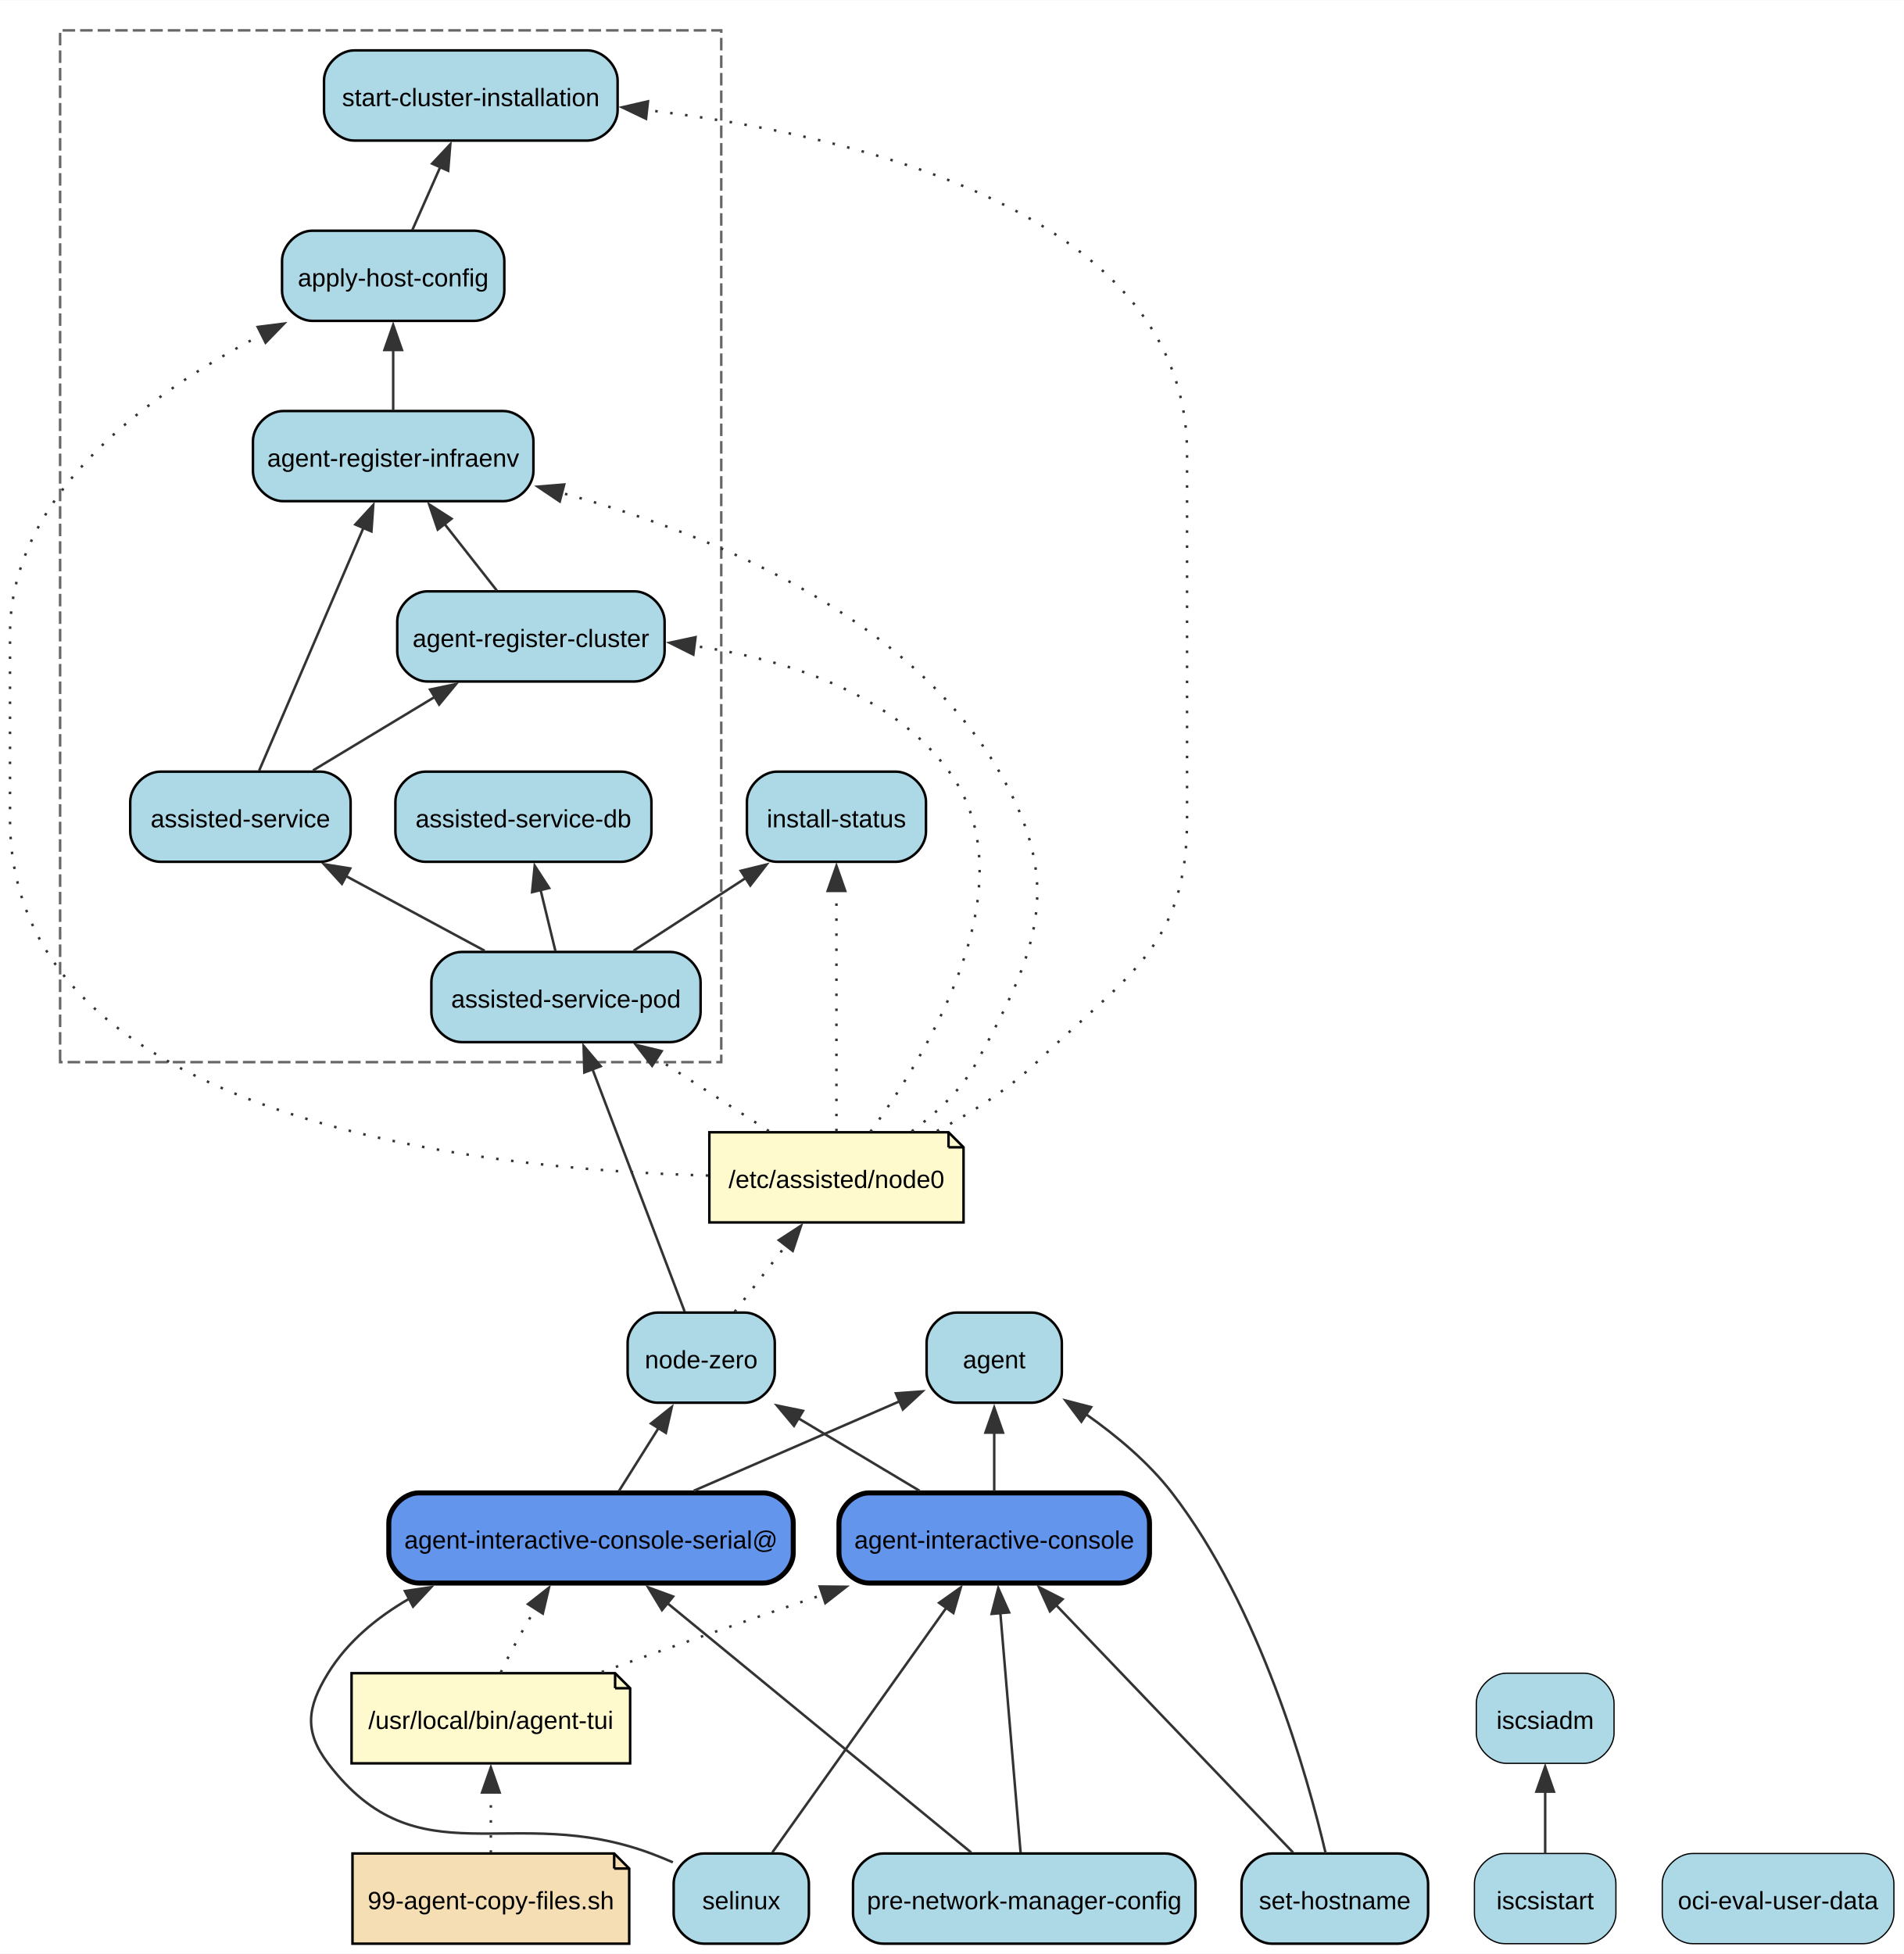
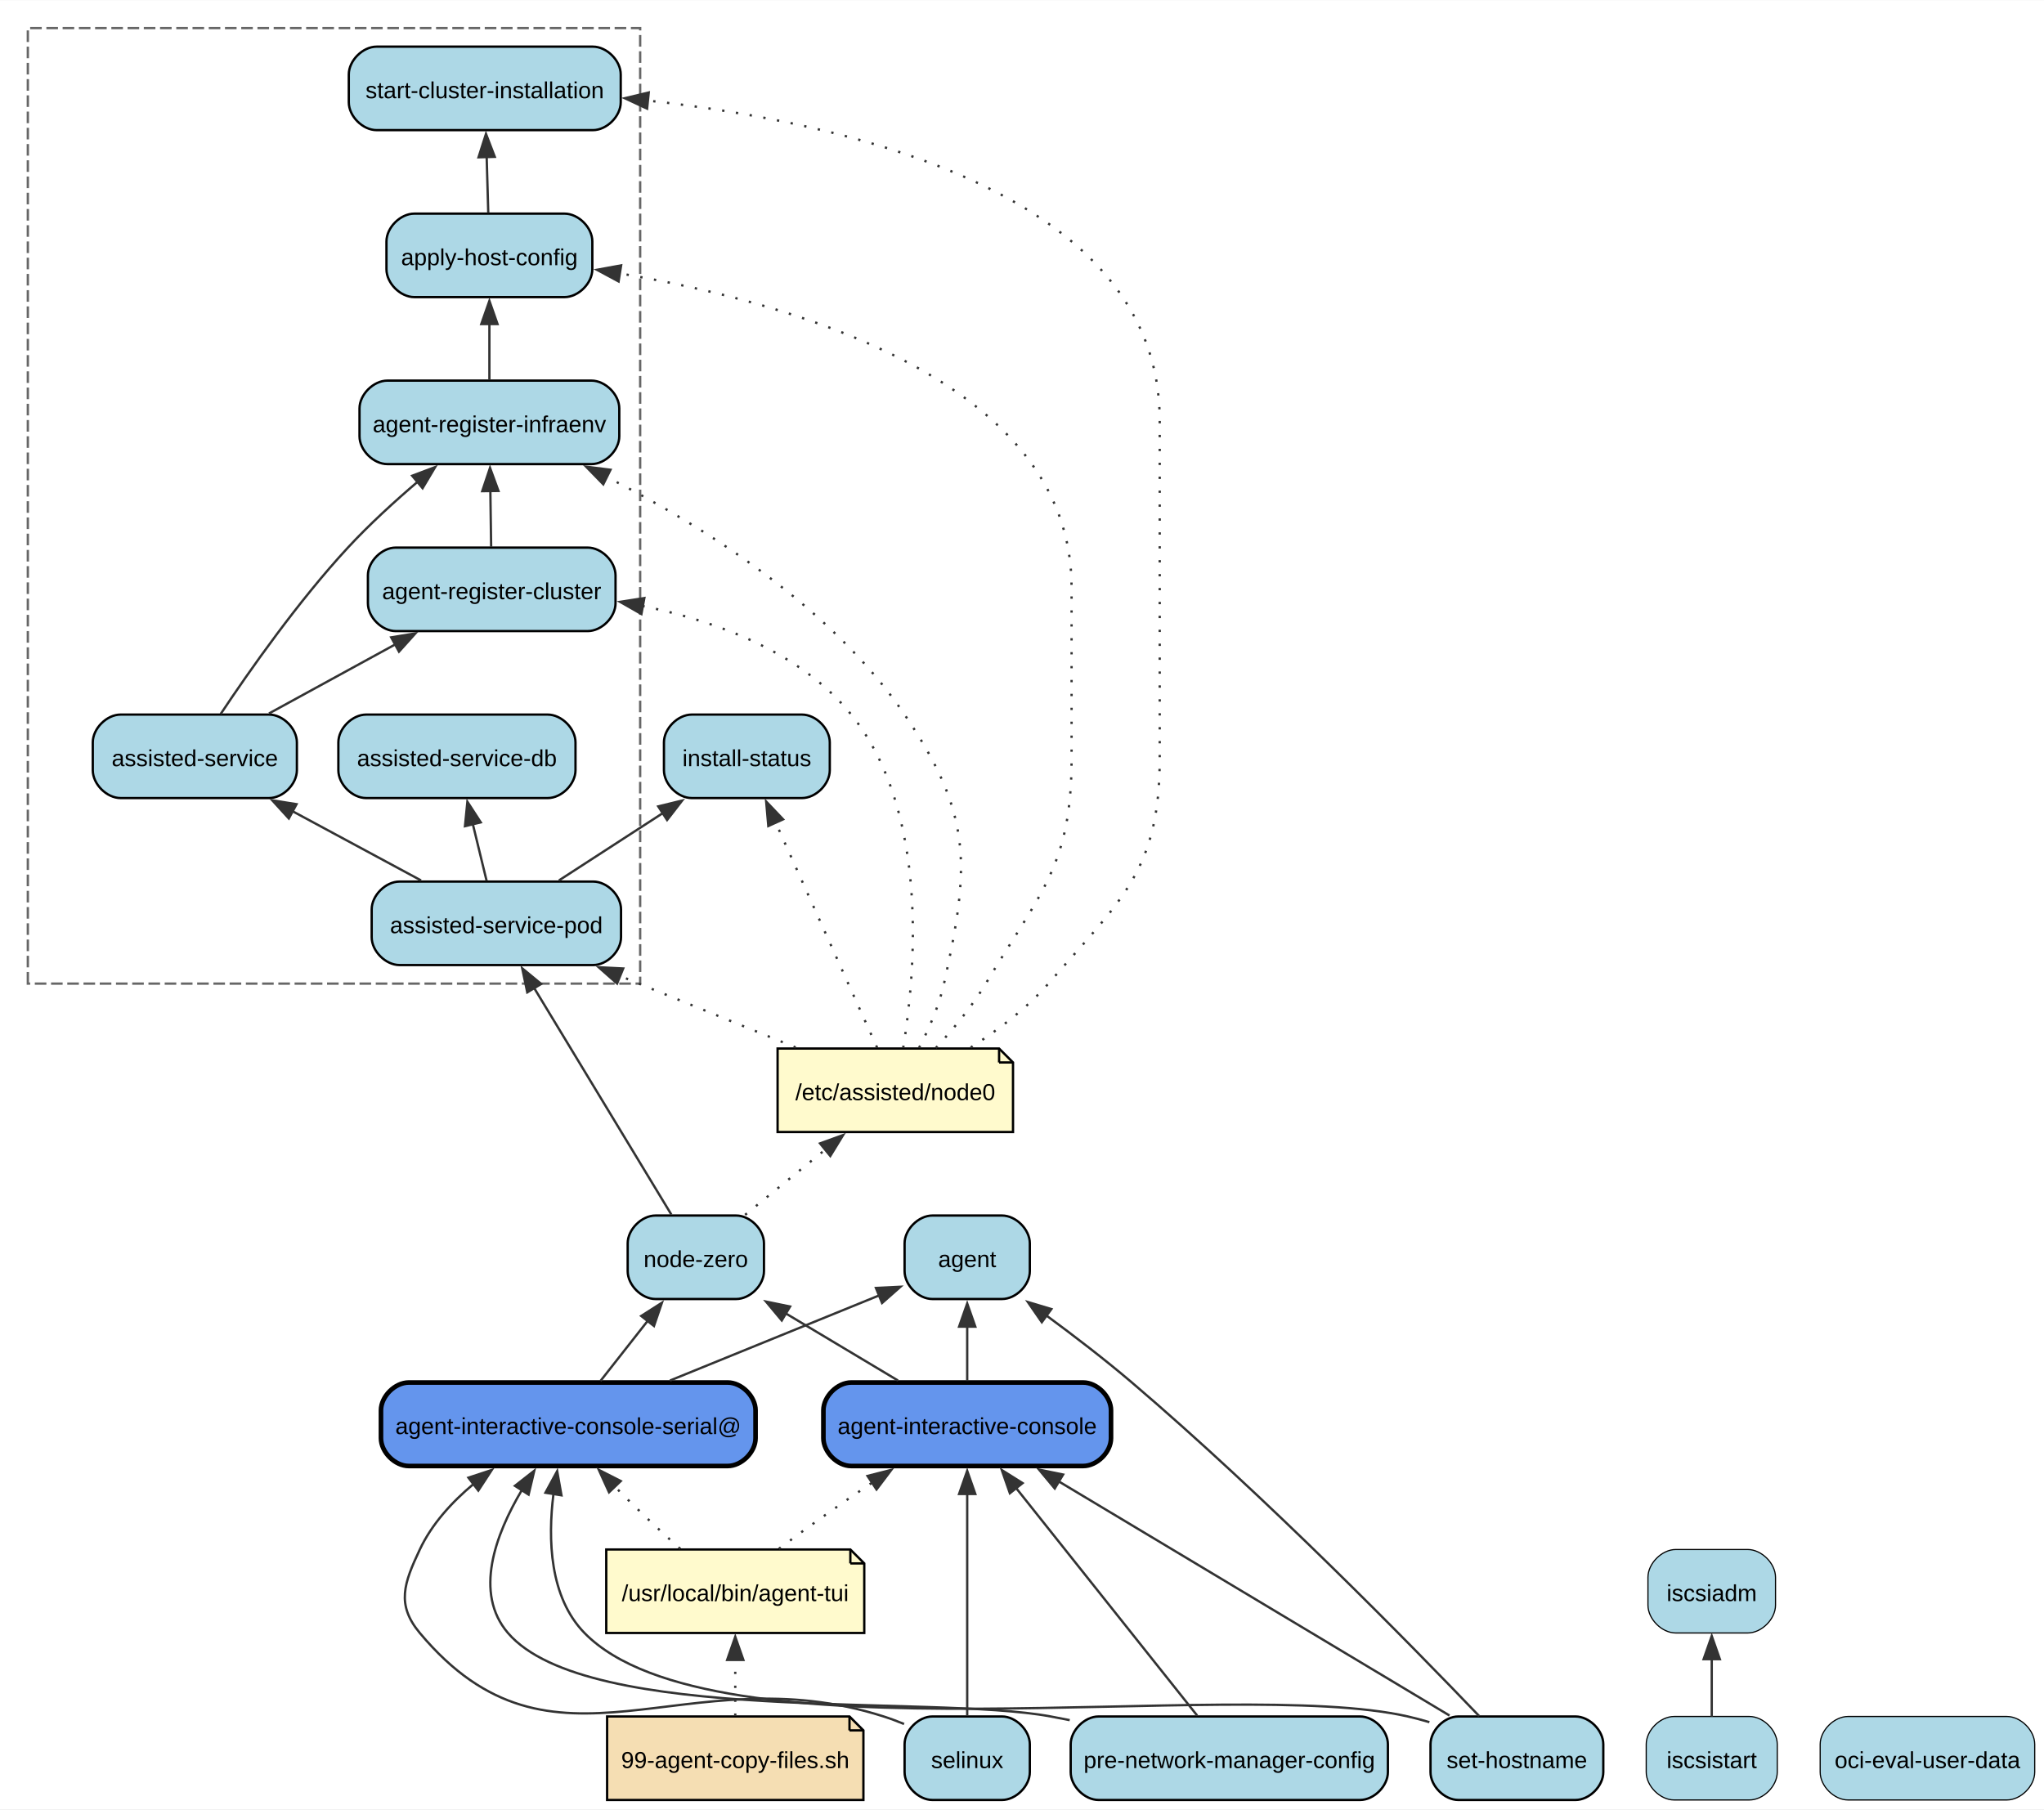
- <svg xmlns="http://www.w3.org/2000/svg" width="760pt" height="780pt" viewBox="0.00 0.00 760.25 780.00">
+ <svg xmlns="http://www.w3.org/2000/svg" width="881pt" height="780pt" viewBox="0.00 0.00 881.25 780.00">
  <g id="graph0" class="graph" transform="scale(1 1) rotate(0) translate(4 776)">
-     <polygon fill="white" stroke="none" points="-4,4 -4,-776 756.25,-776 756.25,4 -4,4" />
+     <polygon fill="white" stroke="none" points="-4,4 -4,-776 877.25,-776 877.25,4 -4,4" />
    <g id="clust2" class="cluster">
-       <polygon fill="none" stroke="#666666" stroke-dasharray="5,2" points="20,-352 20,-764 284,-764 284,-352 20,-352" />
+       <polygon fill="none" stroke="#666666" stroke-dasharray="5,2" points="8,-352 8,-764 272,-764 272,-352 8,-352" />
    </g>
    <g id="node1" class="node">
-       <path fill="#add8e6" stroke="black" stroke-width="0.5" d="M628.5,-108C628.5,-108 597.5,-108 597.5,-108 591.5,-108 585.5,-102 585.5,-96 585.5,-96 585.5,-84 585.5,-84 585.5,-78 591.5,-72 597.5,-72 597.5,-72 628.5,-72 628.5,-72 634.5,-72 640.5,-78 640.5,-84 640.5,-84 640.5,-96 640.5,-96 640.5,-102 634.5,-108 628.5,-108" />
-       <text text-anchor="middle" x="613" y="-85.75" font-family="Arial" font-size="10.00">iscsiadm</text>
+       <path fill="#add8e6" stroke="black" stroke-width="0.5" d="M749.5,-108C749.5,-108 718.5,-108 718.5,-108 712.5,-108 706.5,-102 706.5,-96 706.5,-96 706.5,-84 706.5,-84 706.5,-78 712.5,-72 718.5,-72 718.5,-72 749.5,-72 749.5,-72 755.5,-72 761.5,-78 761.5,-84 761.5,-84 761.5,-96 761.5,-96 761.5,-102 755.5,-108 749.5,-108" />
+       <text text-anchor="middle" x="734" y="-85.75" font-family="Arial" font-size="10.00">iscsiadm</text>
    </g>
    <g id="node2" class="node">
-       <path fill="#add8e6" stroke="black" stroke-width="0.5" d="M629.25,-36C629.25,-36 596.75,-36 596.75,-36 590.75,-36 584.75,-30 584.75,-24 584.75,-24 584.75,-12 584.75,-12 584.75,-6 590.75,0 596.75,0 596.75,0 629.25,0 629.25,0 635.25,0 641.25,-6 641.25,-12 641.25,-12 641.25,-24 641.25,-24 641.25,-30 635.25,-36 629.25,-36" />
-       <text text-anchor="middle" x="613" y="-13.75" font-family="Arial" font-size="10.00">iscsistart</text>
-     </g>
-     <g id="edge29" class="edge">
-       <path fill="none" stroke="#333333" d="M613,-35.95C613,-43.43 613,-52.42 613,-60.86" />
-       <polygon fill="#333333" stroke="#333333" points="609.5,-60.7 613,-70.7 616.5,-60.7 609.5,-60.7" />
+       <path fill="#add8e6" stroke="black" stroke-width="0.5" d="M750.25,-36C750.25,-36 717.75,-36 717.75,-36 711.75,-36 705.75,-30 705.75,-24 705.75,-24 705.75,-12 705.75,-12 705.75,-6 711.75,0 717.75,0 717.75,0 750.25,0 750.25,0 756.25,0 762.25,-6 762.25,-12 762.25,-12 762.25,-24 762.25,-24 762.25,-30 756.25,-36 750.25,-36" />
+       <text text-anchor="middle" x="734" y="-13.75" font-family="Arial" font-size="10.00">iscsistart</text>
+     </g>
+     <g id="edge31" class="edge">
+       <path fill="none" stroke="#333333" d="M734,-35.95C734,-43.43 734,-52.42 734,-60.86" />
+       <polygon fill="#333333" stroke="#333333" points="730.5,-60.7 734,-70.7 737.5,-60.7 730.5,-60.7" />
    </g>
    <g id="node3" class="node">
-       <path fill="#add8e6" stroke="black" d="M461.38,-36C461.38,-36 348.62,-36 348.62,-36 342.62,-36 336.62,-30 336.62,-24 336.62,-24 336.62,-12 336.62,-12 336.62,-6 342.62,0 348.62,0 348.62,0 461.38,0 461.38,0 467.38,0 473.38,-6 473.38,-12 473.38,-12 473.38,-24 473.38,-24 473.38,-30 467.38,-36 461.38,-36" />
-       <text text-anchor="middle" x="405" y="-13.75" font-family="Arial" font-size="10.00">pre-network-manager-config</text>
+       <path fill="#add8e6" stroke="black" d="M582.38,-36C582.38,-36 469.62,-36 469.62,-36 463.62,-36 457.62,-30 457.62,-24 457.62,-24 457.62,-12 457.62,-12 457.62,-6 463.62,0 469.62,0 469.62,0 582.38,0 582.38,0 588.38,0 594.38,-6 594.38,-12 594.38,-12 594.38,-24 594.38,-24 594.38,-30 588.38,-36 582.38,-36" />
+       <text text-anchor="middle" x="526" y="-13.75" font-family="Arial" font-size="10.00">pre-network-manager-config</text>
    </g>
    <g id="node5" class="node">
-       <path fill="#add8e6" stroke="black" d="M554.25,-36C554.25,-36 503.75,-36 503.75,-36 497.75,-36 491.75,-30 491.75,-24 491.75,-24 491.75,-12 491.75,-12 491.75,-6 497.75,0 503.75,0 503.75,0 554.25,0 554.25,0 560.25,0 566.25,-6 566.25,-12 566.25,-12 566.25,-24 566.25,-24 566.25,-30 560.25,-36 554.25,-36" />
-       <text text-anchor="middle" x="529" y="-13.75" font-family="Arial" font-size="10.00">set-hostname</text>
+       <path fill="#add8e6" stroke="black" d="M675.25,-36C675.25,-36 624.75,-36 624.75,-36 618.75,-36 612.75,-30 612.75,-24 612.75,-24 612.75,-12 612.75,-12 612.75,-6 618.75,0 624.75,0 624.75,0 675.25,0 675.25,0 681.25,0 687.25,-6 687.25,-12 687.25,-12 687.25,-24 687.25,-24 687.25,-30 681.25,-36 675.25,-36" />
+       <text text-anchor="middle" x="650" y="-13.75" font-family="Arial" font-size="10.00">set-hostname</text>
    </g>
    <g id="node9" class="node">
-       <path fill="#6495ed" stroke="black" stroke-width="2" d="M300.75,-180C300.75,-180 163.25,-180 163.25,-180 157.25,-180 151.25,-174 151.25,-168 151.25,-168 151.25,-156 151.25,-156 151.25,-150 157.25,-144 163.25,-144 163.25,-144 300.75,-144 300.75,-144 306.75,-144 312.75,-150 312.75,-156 312.75,-156 312.75,-168 312.75,-168 312.75,-174 306.75,-180 300.75,-180" />
-       <text text-anchor="middle" x="232" y="-157.75" font-family="Arial" font-size="10.00">agent-interactive-console-serial@</text>
+       <path fill="#6495ed" stroke="black" stroke-width="2" d="M309.75,-180C309.75,-180 172.25,-180 172.25,-180 166.25,-180 160.25,-174 160.25,-168 160.25,-168 160.25,-156 160.25,-156 160.25,-150 166.25,-144 172.25,-144 172.25,-144 309.75,-144 309.75,-144 315.75,-144 321.75,-150 321.75,-156 321.75,-156 321.75,-168 321.75,-168 321.75,-174 315.75,-180 309.75,-180" />
+       <text text-anchor="middle" x="241" y="-157.75" font-family="Arial" font-size="10.00">agent-interactive-console-serial@</text>
    </g>
    <g id="edge6" class="edge">
-       <path fill="none" stroke="#333333" d="M383.79,-36.41C353.39,-61.36 297.28,-107.42 262.45,-136" />
-       <polygon fill="#333333" stroke="#333333" points="260.34,-133.21 254.83,-142.26 264.78,-138.62 260.34,-133.21" />
+       <path fill="none" stroke="#333333" d="M457.2,-34.42C454.43,-34.97 451.69,-35.5 449,-36 397.29,-45.68 249.26,-32.07 215,-72 200.25,-89.19 209.57,-114.37 220.96,-133.57" />
+       <polygon fill="#333333" stroke="#333333" points="218.01,-135.45 226.35,-141.98 223.9,-131.67 218.01,-135.45" />
    </g>
    <g id="node10" class="node">
-       <path fill="#6495ed" stroke="black" stroke-width="2" d="M443,-180C443,-180 343,-180 343,-180 337,-180 331,-174 331,-168 331,-168 331,-156 331,-156 331,-150 337,-144 343,-144 343,-144 443,-144 443,-144 449,-144 455,-150 455,-156 455,-156 455,-168 455,-168 455,-174 449,-180 443,-180" />
-       <text text-anchor="middle" x="393" y="-157.75" font-family="Arial" font-size="10.00">agent-interactive-console</text>
-     </g>
-     <g id="edge11" class="edge">
-       <path fill="none" stroke="#333333" d="M403.53,-36.41C401.51,-60.26 397.87,-103.39 395.44,-132.11" />
-       <polygon fill="#333333" stroke="#333333" points="391.97,-131.68 394.61,-141.94 398.94,-132.27 391.97,-131.68" />
+       <path fill="#6495ed" stroke="black" stroke-width="2" d="M463,-180C463,-180 363,-180 363,-180 357,-180 351,-174 351,-168 351,-168 351,-156 351,-156 351,-150 357,-144 363,-144 363,-144 463,-144 463,-144 469,-144 475,-150 475,-156 475,-156 475,-168 475,-168 475,-174 469,-180 463,-180" />
+       <text text-anchor="middle" x="413" y="-157.75" font-family="Arial" font-size="10.00">agent-interactive-console</text>
+     </g>
+     <g id="edge12" class="edge">
+       <path fill="none" stroke="#333333" d="M512.14,-36.41C492.57,-61 456.69,-106.1 433.88,-134.76" />
+       <polygon fill="#333333" stroke="#333333" points="431.4,-132.26 427.91,-142.26 436.88,-136.62 431.4,-132.26" />
    </g>
    <g id="node4" class="node">
-       <path fill="#add8e6" stroke="black" d="M307,-36C307,-36 277,-36 277,-36 271,-36 265,-30 265,-24 265,-24 265,-12 265,-12 265,-6 271,0 277,0 277,0 307,0 307,0 313,0 319,-6 319,-12 319,-12 319,-24 319,-24 319,-30 313,-36 307,-36" />
-       <text text-anchor="middle" x="292" y="-13.75" font-family="Arial" font-size="10.00">selinux</text>
+       <path fill="#add8e6" stroke="black" d="M428,-36C428,-36 398,-36 398,-36 392,-36 386,-30 386,-24 386,-24 386,-12 386,-12 386,-6 392,0 398,0 398,0 428,0 428,0 434,0 440,-6 440,-12 440,-12 440,-24 440,-24 440,-30 434,-36 428,-36" />
+       <text text-anchor="middle" x="413" y="-13.75" font-family="Arial" font-size="10.00">selinux</text>
    </g>
    <g id="edge7" class="edge">
-       <path fill="none" stroke="#333333" d="M264.69,-32.48C261.78,-33.74 258.85,-34.94 256,-36 200.22,-56.78 162.99,-24.59 127,-72 117.33,-84.74 118.61,-94.37 127,-108 134.76,-120.61 146.55,-130.33 159.46,-137.78" />
-       <polygon fill="#333333" stroke="#333333" points="157.69,-140.8 168.17,-142.35 160.94,-134.6 157.69,-140.8" />
-     </g>
-     <g id="edge12" class="edge">
-       <path fill="none" stroke="#333333" d="M304.38,-36.41C321.8,-60.9 353.68,-105.71 374.07,-134.39" />
-       <polygon fill="#333333" stroke="#333333" points="370.99,-136.09 379.64,-142.21 376.69,-132.03 370.99,-136.09" />
+       <path fill="none" stroke="#333333" d="M385.78,-32.76C382.86,-33.96 379.9,-35.07 377,-36 290.98,-63.52 234.93,-2.71 177,-72 166.74,-84.27 170.19,-93.52 177,-108 182.16,-118.98 190.84,-128.47 200.17,-136.26" />
+       <polygon fill="#333333" stroke="#333333" points="197.96,-138.97 208.02,-142.28 202.22,-133.41 197.96,-138.97" />
+     </g>
+     <g id="edge13" class="edge">
+       <path fill="none" stroke="#333333" d="M413,-36.41C413,-60.26 413,-103.39 413,-132.11" />
+       <polygon fill="#333333" stroke="#333333" points="409.5,-131.93 413,-141.93 416.5,-131.93 409.5,-131.93" />
+     </g>
+     <g id="edge8" class="edge">
+       <path fill="none" stroke="#333333" d="M612.27,-33.55C609.16,-34.47 606.05,-35.31 603,-36 525.69,-53.62 303.43,-15.3 248,-72 232.93,-87.42 232.17,-112.36 234.62,-131.93" />
+       <polygon fill="#333333" stroke="#333333" points="231.16,-132.48 236.22,-141.79 238.07,-131.36 231.16,-132.48" />
+     </g>
+     <g id="edge14" class="edge">
+       <path fill="none" stroke="#333333" d="M620.94,-36.41C578.59,-61.79 499.8,-108.99 452.31,-137.45" />
+       <polygon fill="#333333" stroke="#333333" points="450.75,-134.3 443.97,-142.44 454.35,-140.31 450.75,-134.3" />
+     </g>
+     <g id="node11" class="node">
+       <path fill="#add8e6" stroke="black" d="M428,-252C428,-252 398,-252 398,-252 392,-252 386,-246 386,-240 386,-240 386,-228 386,-228 386,-222 392,-216 398,-216 398,-216 428,-216 428,-216 434,-216 440,-222 440,-228 440,-228 440,-240 440,-240 440,-246 434,-252 428,-252" />
+       <text text-anchor="middle" x="413" y="-229.75" font-family="Arial" font-size="10.00">agent</text>
+     </g>
+     <g id="edge22" class="edge">
+       <path fill="none" stroke="#333333" d="M633.71,-36.2C604.71,-66.49 541.76,-130.79 484,-180 472.36,-189.92 459.05,-200.13 447.13,-208.9" />
+       <polygon fill="#333333" stroke="#333333" points="445.17,-206 439.14,-214.71 449.29,-211.66 445.17,-206" />
+     </g>
+     <g id="node6" class="node">
+       <polygon fill="#fffacd" stroke="black" points="426.75,-324 331.25,-324 331.25,-288 432.75,-288 432.75,-318 426.75,-324" />
+       <polyline fill="none" stroke="black" points="426.75,-324 426.75,-318" />
+       <polyline fill="none" stroke="black" points="432.75,-318 426.75,-318" />
+       <text text-anchor="middle" x="382" y="-301.75" font-family="Arial" font-size="10.00">/etc/assisted/node0</text>
+     </g>
+     <g id="node12" class="node">
+       <path fill="#add8e6" stroke="black" d="M341.75,-468C341.75,-468 294.25,-468 294.25,-468 288.25,-468 282.25,-462 282.25,-456 282.25,-456 282.25,-444 282.25,-444 282.25,-438 288.25,-432 294.25,-432 294.25,-432 341.75,-432 341.75,-432 347.75,-432 353.75,-438 353.75,-444 353.75,-444 353.75,-456 353.75,-456 353.75,-462 347.75,-468 341.75,-468" />
+       <text text-anchor="middle" x="318" y="-445.75" font-family="Arial" font-size="10.00">install-status</text>
    </g>
    <g id="edge30" class="edge">
-       <path fill="none" stroke="#333333" d="M512.32,-36.41C488.67,-61.11 445.2,-106.49 417.77,-135.14" />
-       <polygon fill="#333333" stroke="#333333" points="415.25,-132.71 410.86,-142.35 420.3,-137.55 415.25,-132.71" />
-     </g>
-     <g id="node11" class="node">
-       <path fill="#add8e6" stroke="black" d="M408,-252C408,-252 378,-252 378,-252 372,-252 366,-246 366,-240 366,-240 366,-228 366,-228 366,-222 372,-216 378,-216 378,-216 408,-216 408,-216 414,-216 420,-222 420,-228 420,-228 420,-240 420,-240 420,-246 414,-252 408,-252" />
-       <text text-anchor="middle" x="393" y="-229.75" font-family="Arial" font-size="10.00">agent</text>
-     </g>
-     <g id="edge20" class="edge">
-       <path fill="none" stroke="#333333" d="M525.35,-36.05C518.03,-67.22 499.15,-134.4 464,-180 454.66,-192.11 441.87,-202.81 429.71,-211.37" />
-       <polygon fill="#333333" stroke="#333333" points="427.8,-208.44 421.44,-216.91 431.69,-214.25 427.8,-208.44" />
-     </g>
-     <g id="node6" class="node">
-       <polygon fill="#fffacd" stroke="black" points="374.75,-324 279.25,-324 279.25,-288 380.75,-288 380.75,-318 374.75,-324" />
-       <polyline fill="none" stroke="black" points="374.75,-324 374.75,-318" />
-       <polyline fill="none" stroke="black" points="380.75,-318 374.75,-318" />
-       <text text-anchor="middle" x="330" y="-301.75" font-family="Arial" font-size="10.00">/etc/assisted/node0</text>
-     </g>
-     <g id="node12" class="node">
-       <path fill="#add8e6" stroke="black" d="M353.75,-468C353.75,-468 306.25,-468 306.25,-468 300.25,-468 294.25,-462 294.25,-456 294.25,-456 294.25,-444 294.25,-444 294.25,-438 300.25,-432 306.25,-432 306.25,-432 353.75,-432 353.75,-432 359.75,-432 365.75,-438 365.75,-444 365.75,-444 365.75,-456 365.75,-456 365.75,-462 359.75,-468 353.75,-468" />
-       <text text-anchor="middle" x="330" y="-445.75" font-family="Arial" font-size="10.00">install-status</text>
+       <path fill="none" stroke="#333333" stroke-dasharray="1,5" d="M374.15,-324.41C363.2,-348.71 343.23,-393.03 330.29,-421.73" />
+       <polygon fill="#333333" stroke="#333333" points="327.25,-419.95 326.33,-430.51 333.63,-422.83 327.25,-419.95" />
+     </g>
+     <g id="node15" class="node">
+       <path fill="#add8e6" stroke="black" d="M251.75,-396C251.75,-396 168.25,-396 168.25,-396 162.25,-396 156.25,-390 156.25,-384 156.25,-384 156.25,-372 156.25,-372 156.25,-366 162.25,-360 168.25,-360 168.25,-360 251.75,-360 251.75,-360 257.75,-360 263.75,-366 263.75,-372 263.75,-372 263.75,-384 263.75,-384 263.75,-390 257.75,-396 251.75,-396" />
+       <text text-anchor="middle" x="210" y="-373.75" font-family="Arial" font-size="10.00">assisted-service-pod</text>
    </g>
    <g id="edge28" class="edge">
-       <path fill="none" stroke="#333333" stroke-dasharray="1,5" d="M330,-324.41C330,-348.39 330,-391.86 330,-420.58" />
-       <polygon fill="#333333" stroke="#333333" points="326.5,-420.38 330,-430.38 333.5,-420.38 326.5,-420.38" />
-     </g>
-     <g id="node15" class="node">
-       <path fill="#add8e6" stroke="black" d="M263.75,-396C263.75,-396 180.25,-396 180.25,-396 174.25,-396 168.25,-390 168.25,-384 168.25,-384 168.25,-372 168.25,-372 168.25,-366 174.25,-360 180.25,-360 180.25,-360 263.75,-360 263.75,-360 269.75,-360 275.75,-366 275.75,-372 275.75,-372 275.75,-384 275.75,-384 275.75,-390 269.75,-396 263.75,-396" />
-       <text text-anchor="middle" x="222" y="-373.75" font-family="Arial" font-size="10.00">assisted-service-pod</text>
-     </g>
-     <g id="edge26" class="edge">
-       <path fill="none" stroke="#333333" stroke-dasharray="1,5" d="M303.03,-324.48C289.39,-333.32 272.66,-344.16 257.95,-353.7" />
-       <polygon fill="#333333" stroke="#333333" points="256.39,-350.54 249.9,-358.92 260.2,-356.41 256.39,-350.54" />
+       <path fill="none" stroke="#333333" stroke-dasharray="1,5" d="M339.04,-324.48C316.07,-333.83 287.58,-345.43 263.22,-355.34" />
+       <polygon fill="#333333" stroke="#333333" points="262.05,-352.04 254.11,-359.05 264.69,-358.52 262.05,-352.04" />
    </g>
    <g id="node16" class="node">
      <path fill="#add8e6" stroke="black" d="M249.38,-540C249.38,-540 166.62,-540 166.62,-540 160.62,-540 154.62,-534 154.62,-528 154.62,-528 154.62,-516 154.62,-516 154.62,-510 160.62,-504 166.62,-504 166.62,-504 249.38,-504 249.38,-504 255.38,-504 261.38,-510 261.38,-516 261.38,-516 261.38,-528 261.38,-528 261.38,-534 255.38,-540 249.38,-540" />
      <text text-anchor="middle" x="208" y="-517.75" font-family="Arial" font-size="10.00">agent-register-cluster</text>
    </g>
+     <g id="edge18" class="edge">
+       <path fill="none" stroke="#333333" stroke-dasharray="1,5" d="M385.4,-324.27C390.66,-356.42 396.95,-425.96 363,-468 341.18,-495.01 304.91,-508.32 272.94,-514.84" />
+       <polygon fill="#333333" stroke="#333333" points="272.54,-511.36 263.34,-516.6 273.8,-518.24 272.54,-511.36" />
+     </g>
+     <g id="node17" class="node">
+       <path fill="#add8e6" stroke="black" d="M251,-612C251,-612 163,-612 163,-612 157,-612 151,-606 151,-600 151,-600 151,-588 151,-588 151,-582 157,-576 163,-576 163,-576 251,-576 251,-576 257,-576 263,-582 263,-588 263,-588 263,-600 263,-600 263,-606 257,-612 251,-612" />
+       <text text-anchor="middle" x="207" y="-589.75" font-family="Arial" font-size="10.00">agent-register-infraenv</text>
+     </g>
+     <g id="edge21" class="edge">
+       <path fill="none" stroke="#333333" stroke-dasharray="1,5" d="M392.25,-324.32C396.47,-332.43 400.87,-342.4 403,-352 414.29,-402.87 415.27,-424.89 386,-468 354.17,-514.88 298.48,-549.63 257.64,-570.43" />
+       <polygon fill="#333333" stroke="#333333" points="256.1,-567.29 248.7,-574.88 259.21,-573.56 256.1,-567.29" />
+     </g>
+     <g id="node18" class="node">
+       <path fill="#add8e6" stroke="black" d="M239.38,-684C239.38,-684 174.62,-684 174.62,-684 168.62,-684 162.62,-678 162.62,-672 162.62,-672 162.62,-660 162.62,-660 162.62,-654 168.62,-648 174.62,-648 174.62,-648 239.38,-648 239.38,-648 245.38,-648 251.38,-654 251.38,-660 251.38,-660 251.38,-672 251.38,-672 251.38,-678 245.38,-684 239.38,-684" />
+       <text text-anchor="middle" x="207" y="-661.75" font-family="Arial" font-size="10.00">apply-host-config</text>
+     </g>
+     <g id="edge24" class="edge">
+       <path fill="none" stroke="#333333" stroke-dasharray="1,5" d="M399.49,-324.27C406.85,-332.21 415.05,-342.06 421,-352 444.69,-391.59 458,-402.86 458,-449 458,-449 458,-449 458,-523 458,-612.05 336.83,-645.91 262.87,-658.28" />
+       <polygon fill="#333333" stroke="#333333" points="262.7,-654.76 253.37,-659.78 263.79,-661.68 262.7,-654.76" />
+     </g>
+     <g id="node21" class="node">
+       <path fill="#add8e6" stroke="black" d="M251.62,-756C251.62,-756 158.38,-756 158.38,-756 152.38,-756 146.38,-750 146.38,-744 146.38,-744 146.38,-732 146.38,-732 146.38,-726 152.38,-720 158.38,-720 158.38,-720 251.62,-720 251.62,-720 257.62,-720 263.62,-726 263.62,-732 263.62,-732 263.62,-744 263.62,-744 263.62,-750 257.62,-756 251.62,-756" />
+       <text text-anchor="middle" x="205" y="-733.75" font-family="Arial" font-size="10.00">start-cluster-installation</text>
+     </g>
+     <g id="edge33" class="edge">
+       <path fill="none" stroke="#333333" stroke-dasharray="1,5" d="M414.5,-324.46C426.11,-331.83 438.62,-341.22 448,-352 479.57,-388.29 496,-400.9 496,-449 496,-449 496,-449 496,-595 496,-692.91 361.29,-723.33 275.18,-732.76" />
+       <polygon fill="#333333" stroke="#333333" points="274.99,-729.26 265.39,-733.76 275.7,-736.23 274.99,-729.26" />
+     </g>
+     <g id="node7" class="node">
+       <polygon fill="#f5deb3" stroke="black" points="362.25,-36 257.75,-36 257.75,0 368.25,0 368.25,-30 362.25,-36" />
+       <polyline fill="none" stroke="black" points="362.25,-36 362.25,-30" />
+       <polyline fill="none" stroke="black" points="368.25,-30 362.25,-30" />
+       <text text-anchor="middle" x="313" y="-13.75" font-family="Arial" font-size="10.00">99-agent-copy-files.sh</text>
+     </g>
+     <g id="node8" class="node">
+       <polygon fill="#fffacd" stroke="black" points="362.62,-108 257.38,-108 257.38,-72 368.62,-72 368.62,-102 362.62,-108" />
+       <polyline fill="none" stroke="black" points="362.62,-108 362.62,-102" />
+       <polyline fill="none" stroke="black" points="368.62,-102 362.62,-102" />
+       <text text-anchor="middle" x="313" y="-85.75" font-family="Arial" font-size="10.00">/usr/local/bin/agent-tui</text>
+     </g>
+     <g id="edge3" class="edge">
+       <path fill="none" stroke="#333333" stroke-dasharray="1,5" d="M313,-36.3C313,-43.59 313,-52.27 313,-60.46" />
+       <polygon fill="#333333" stroke="#333333" points="309.5,-60.38 313,-70.38 316.5,-60.38 309.5,-60.38" />
+     </g>
+     <g id="edge11" class="edge">
+       <path fill="none" stroke="#333333" stroke-dasharray="1,5" d="M289.29,-108.3C280.12,-116.4 269.82,-126.22 261.03,-135.17" />
+       <polygon fill="#333333" stroke="#333333" points="258.58,-132.67 254.19,-142.32 263.64,-137.51 258.58,-132.67" />
+     </g>
+     <g id="edge4" class="edge">
+       <path fill="none" stroke="#333333" stroke-dasharray="1,5" d="M331.8,-108.3C343.23,-116.92 358.14,-127.48 372.09,-136.88" />
+       <polygon fill="#333333" stroke="#333333" points="370.02,-139.71 380.29,-142.33 373.9,-133.88 370.02,-139.71" />
+     </g>
+     <g id="edge9" class="edge">
+       <path fill="none" stroke="#333333" d="M284.85,-180.85C312.75,-192.2 348.53,-206.76 375.18,-217.61" />
+       <polygon fill="#333333" stroke="#333333" points="373.65,-220.76 384.23,-221.29 376.29,-214.28 373.65,-220.76" />
+     </g>
+     <g id="node13" class="node">
+       <path fill="#add8e6" stroke="black" d="M313.38,-252C313.38,-252 278.62,-252 278.62,-252 272.62,-252 266.62,-246 266.62,-240 266.62,-240 266.62,-228 266.62,-228 266.62,-222 272.62,-216 278.62,-216 278.62,-216 313.38,-216 313.38,-216 319.38,-216 325.38,-222 325.38,-228 325.38,-228 325.38,-240 325.38,-240 325.38,-246 319.38,-252 313.38,-252" />
+       <text text-anchor="middle" x="296" y="-229.75" font-family="Arial" font-size="10.00">node-zero</text>
+     </g>
+     <g id="edge10" class="edge">
+       <path fill="none" stroke="#333333" d="M254.88,-180.66C261.05,-188.52 268.44,-197.93 275.25,-206.59" />
+       <polygon fill="#333333" stroke="#333333" points="272.45,-208.69 281.38,-214.39 277.95,-204.37 272.45,-208.69" />
+     </g>
+     <g id="edge15" class="edge">
+       <path fill="none" stroke="#333333" d="M413,-180.66C413,-187.76 413,-196.14 413,-204.08" />
+       <polygon fill="#333333" stroke="#333333" points="409.5,-204.07 413,-214.07 416.5,-204.07 409.5,-204.07" />
+     </g>
    <g id="edge16" class="edge">
-       <path fill="none" stroke="#333333" stroke-dasharray="1,5" d="M343.56,-324.22C366.57,-355.66 407.74,-423.27 375,-468 351.72,-499.81 309.21,-513 272.91,-518.26" />
-       <polygon fill="#333333" stroke="#333333" points="272.86,-514.74 263.38,-519.47 273.74,-521.69 272.86,-514.74" />
-     </g>
-     <g id="node17" class="node">
-       <path fill="#add8e6" stroke="black" d="M197,-612C197,-612 109,-612 109,-612 103,-612 97,-606 97,-600 97,-600 97,-588 97,-588 97,-582 103,-576 109,-576 109,-576 197,-576 197,-576 203,-576 209,-582 209,-588 209,-588 209,-600 209,-600 209,-606 203,-612 197,-612" />
-       <text text-anchor="middle" x="153" y="-589.75" font-family="Arial" font-size="10.00">agent-register-infraenv</text>
+       <path fill="none" stroke="#333333" d="M383.17,-180.85C368.37,-189.7 350.32,-200.5 334.48,-209.97" />
+       <polygon fill="#333333" stroke="#333333" points="333.05,-206.76 326.26,-214.89 336.64,-212.76 333.05,-206.76" />
+     </g>
+     <g id="edge5" class="edge">
+       <path fill="none" stroke="#333333" stroke-dasharray="1,5" d="M317.26,-252.3C327.7,-260.8 340.46,-271.19 351.88,-280.49" />
+       <polygon fill="#333333" stroke="#333333" points="349.55,-283.1 359.51,-286.7 353.97,-277.67 349.55,-283.1" />
+     </g>
+     <g id="edge26" class="edge">
+       <path fill="none" stroke="#333333" d="M285.45,-252.41C270.67,-276.82 243.66,-321.42 226.29,-350.11" />
+       <polygon fill="#333333" stroke="#333333" points="223.33,-348.23 221.15,-358.59 229.32,-351.85 223.33,-348.23" />
+     </g>
+     <g id="node14" class="node">
+       <path fill="#add8e6" stroke="black" stroke-width="0.5" d="M861.25,-36C861.25,-36 792.75,-36 792.75,-36 786.75,-36 780.75,-30 780.75,-24 780.75,-24 780.75,-12 780.75,-12 780.75,-6 786.75,0 792.75,0 792.75,0 861.25,0 861.25,0 867.25,0 873.25,-6 873.25,-12 873.25,-12 873.25,-24 873.25,-24 873.25,-30 867.25,-36 861.25,-36" />
+       <text text-anchor="middle" x="827" y="-13.75" font-family="Arial" font-size="10.00">oci-eval-user-data</text>
+     </g>
+     <g id="edge29" class="edge">
+       <path fill="none" stroke="#333333" d="M236.97,-396.48C250.61,-405.32 267.34,-416.16 282.05,-425.7" />
+       <polygon fill="#333333" stroke="#333333" points="279.8,-428.41 290.1,-430.92 283.61,-422.54 279.8,-428.41" />
+     </g>
+     <g id="node19" class="node">
+       <path fill="#add8e6" stroke="black" d="M232.12,-468C232.12,-468 153.88,-468 153.88,-468 147.88,-468 141.88,-462 141.88,-456 141.88,-456 141.88,-444 141.88,-444 141.88,-438 147.88,-432 153.88,-432 153.88,-432 232.12,-432 232.12,-432 238.12,-432 244.12,-438 244.12,-444 244.12,-444 244.12,-456 244.12,-456 244.12,-462 238.12,-468 232.12,-468" />
+       <text text-anchor="middle" x="193" y="-445.75" font-family="Arial" font-size="10.00">assisted-service-db</text>
+     </g>
+     <g id="edge25" class="edge">
+       <path fill="none" stroke="#333333" d="M205.8,-396.3C204.01,-403.68 201.87,-412.48 199.86,-420.75" />
+       <polygon fill="#333333" stroke="#333333" points="196.47,-419.88 197.51,-430.42 203.27,-421.53 196.47,-419.88" />
+     </g>
+     <g id="node20" class="node">
+       <path fill="#add8e6" stroke="black" d="M112,-468C112,-468 48,-468 48,-468 42,-468 36,-462 36,-456 36,-456 36,-444 36,-444 36,-438 42,-432 48,-432 48,-432 112,-432 112,-432 118,-432 124,-438 124,-444 124,-444 124,-456 124,-456 124,-462 118,-468 112,-468" />
+       <text text-anchor="middle" x="80" y="-445.75" font-family="Arial" font-size="10.00">assisted-service</text>
+     </g>
+     <g id="edge27" class="edge">
+       <path fill="none" stroke="#333333" d="M177.53,-396.48C160.73,-405.53 140.02,-416.68 122.02,-426.38" />
+       <polygon fill="#333333" stroke="#333333" points="120.53,-423.2 113.39,-431.02 123.85,-429.36 120.53,-423.2" />
+     </g>
+     <g id="edge20" class="edge">
+       <path fill="none" stroke="#333333" d="M207.75,-540.3C207.65,-547.59 207.52,-556.27 207.41,-564.46" />
+       <polygon fill="#333333" stroke="#333333" points="203.91,-564.33 207.27,-574.38 210.91,-564.43 203.91,-564.33" />
+     </g>
+     <g id="edge23" class="edge">
+       <path fill="none" stroke="#333333" d="M207,-612.3C207,-619.59 207,-628.27 207,-636.46" />
+       <polygon fill="#333333" stroke="#333333" points="203.5,-636.38 207,-646.38 210.5,-636.38 203.5,-636.38" />
+     </g>
+     <g id="edge32" class="edge">
+       <path fill="none" stroke="#333333" d="M206.51,-684.3C206.3,-691.59 206.05,-700.27 205.82,-708.46" />
+       <polygon fill="#333333" stroke="#333333" points="202.32,-708.29 205.53,-718.38 209.32,-708.49 202.32,-708.29" />
+     </g>
+     <g id="edge17" class="edge">
+       <path fill="none" stroke="#333333" d="M111.97,-468.48C128.43,-477.49 148.71,-488.58 166.38,-498.24" />
+       <polygon fill="#333333" stroke="#333333" points="164.66,-501.29 175.11,-503.01 168.02,-495.14 164.66,-501.29" />
    </g>
    <g id="edge19" class="edge">
-       <path fill="none" stroke="#333333" stroke-dasharray="1,5" d="M360.05,-324.38C369.93,-331.63 379.93,-340.96 386,-352 410.93,-397.31 420.88,-423.23 395,-468 358.54,-531.08 278.31,-563.51 220.2,-579.33" />
-       <polygon fill="#333333" stroke="#333333" points="219.52,-575.89 210.73,-581.8 221.29,-582.66 219.52,-575.89" />
-     </g>
-     <g id="node18" class="node">
-       <path fill="#add8e6" stroke="black" d="M185.38,-684C185.38,-684 120.62,-684 120.62,-684 114.62,-684 108.62,-678 108.62,-672 108.62,-672 108.62,-660 108.62,-660 108.62,-654 114.62,-648 120.62,-648 120.62,-648 185.38,-648 185.38,-648 191.38,-648 197.38,-654 197.38,-660 197.38,-660 197.38,-672 197.38,-672 197.38,-678 191.38,-684 185.38,-684" />
-       <text text-anchor="middle" x="153" y="-661.75" font-family="Arial" font-size="10.00">apply-host-config</text>
-     </g>
-     <g id="edge22" class="edge">
-       <path fill="none" stroke="#333333" stroke-dasharray="1,5" d="M278.8,-306.72C186.11,-309.2 0,-329.09 0,-449 0,-449 0,-449 0,-523 0,-579.32 56.38,-619.58 100.68,-642.54" />
-       <polygon fill="#333333" stroke="#333333" points="98.92,-645.57 109.43,-646.91 102.05,-639.31 98.92,-645.57" />
-     </g>
-     <g id="node21" class="node">
-       <path fill="#add8e6" stroke="black" d="M230.62,-756C230.62,-756 137.38,-756 137.38,-756 131.38,-756 125.38,-750 125.38,-744 125.38,-744 125.38,-732 125.38,-732 125.38,-726 131.38,-720 137.38,-720 137.38,-720 230.62,-720 230.62,-720 236.62,-720 242.62,-726 242.62,-732 242.62,-732 242.62,-744 242.62,-744 242.62,-750 236.62,-756 230.62,-756" />
-       <text text-anchor="middle" x="184" y="-733.75" font-family="Arial" font-size="10.00">start-cluster-installation</text>
-     </g>
-     <g id="edge32" class="edge">
-       <path fill="none" stroke="#333333" stroke-dasharray="1,5" d="M370.1,-324.48C383.78,-331.69 398.5,-340.97 410,-352 446.58,-387.09 470,-398.31 470,-449 470,-449 470,-449 470,-595 470,-691.06 338.96,-722.14 254.28,-732.19" />
-       <polygon fill="#333333" stroke="#333333" points="253.97,-728.7 244.42,-733.28 254.74,-735.66 253.97,-728.7" />
-     </g>
-     <g id="node7" class="node">
-       <polygon fill="#f5deb3" stroke="black" points="241.25,-36 136.75,-36 136.75,0 247.25,0 247.25,-30 241.25,-36" />
-       <polyline fill="none" stroke="black" points="241.25,-36 241.25,-30" />
-       <polyline fill="none" stroke="black" points="247.25,-30 241.25,-30" />
-       <text text-anchor="middle" x="192" y="-13.75" font-family="Arial" font-size="10.00">99-agent-copy-files.sh</text>
-     </g>
-     <g id="node8" class="node">
-       <polygon fill="#fffacd" stroke="black" points="241.62,-108 136.38,-108 136.38,-72 247.62,-72 247.62,-102 241.62,-108" />
-       <polyline fill="none" stroke="black" points="241.62,-108 241.62,-102" />
-       <polyline fill="none" stroke="black" points="247.62,-102 241.62,-102" />
-       <text text-anchor="middle" x="192" y="-85.75" font-family="Arial" font-size="10.00">/usr/local/bin/agent-tui</text>
-     </g>
-     <g id="edge3" class="edge">
-       <path fill="none" stroke="#333333" stroke-dasharray="1,5" d="M192,-36.3C192,-43.59 192,-52.27 192,-60.46" />
-       <polygon fill="#333333" stroke="#333333" points="188.5,-60.38 192,-70.38 195.5,-60.38 188.5,-60.38" />
-     </g>
-     <g id="edge10" class="edge">
-       <path fill="none" stroke="#333333" stroke-dasharray="1,5" d="M195.97,-108.3C199.57,-115.99 204.61,-125.21 209.85,-133.78" />
-       <polygon fill="#333333" stroke="#333333" points="206.85,-135.59 215.19,-142.13 212.75,-131.82 206.85,-135.59" />
-     </g>
-     <g id="edge4" class="edge">
-       <path fill="none" stroke="#333333" stroke-dasharray="1,5" d="M236.27,-108.48C262.24,-117.86 295.54,-129.5 324.78,-139.43" />
-       <polygon fill="#333333" stroke="#333333" points="323.33,-142.63 333.92,-142.52 325.57,-136 323.33,-142.63" />
-     </g>
-     <g id="edge8" class="edge">
-       <path fill="none" stroke="#333333" d="M273.04,-180.85C298.36,-191.85 330.6,-205.87 355.28,-216.6" />
-       <polygon fill="#333333" stroke="#333333" points="353.74,-219.75 364.31,-220.52 356.53,-213.33 353.74,-219.75" />
-     </g>
-     <g id="node13" class="node">
-       <path fill="#add8e6" stroke="black" d="M293.38,-252C293.38,-252 258.62,-252 258.62,-252 252.62,-252 246.62,-246 246.62,-240 246.62,-240 246.62,-228 246.62,-228 246.62,-222 252.62,-216 258.62,-216 258.62,-216 293.38,-216 293.38,-216 299.38,-216 305.38,-222 305.38,-228 305.38,-228 305.38,-240 305.38,-240 305.38,-246 299.38,-252 293.38,-252" />
-       <text text-anchor="middle" x="276" y="-229.75" font-family="Arial" font-size="10.00">node-zero</text>
-     </g>
-     <g id="edge9" class="edge">
-       <path fill="none" stroke="#333333" d="M243.1,-180.66C247.93,-188.35 253.7,-197.53 259.05,-206.03" />
-       <polygon fill="#333333" stroke="#333333" points="255.96,-207.7 264.25,-214.3 261.89,-203.97 255.96,-207.7" />
-     </g>
-     <g id="edge13" class="edge">
-       <path fill="none" stroke="#333333" d="M393,-180.66C393,-187.76 393,-196.14 393,-204.08" />
-       <polygon fill="#333333" stroke="#333333" points="389.5,-204.07 393,-214.07 396.5,-204.07 389.5,-204.07" />
-     </g>
-     <g id="edge14" class="edge">
-       <path fill="none" stroke="#333333" d="M363.17,-180.85C348.37,-189.7 330.32,-200.5 314.48,-209.97" />
-       <polygon fill="#333333" stroke="#333333" points="313.05,-206.76 306.26,-214.89 316.64,-212.76 313.05,-206.76" />
-     </g>
-     <g id="edge5" class="edge">
-       <path fill="none" stroke="#333333" stroke-dasharray="1,5" d="M289.35,-252.3C295.56,-260.36 303.08,-270.11 309.96,-279.02" />
-       <polygon fill="#333333" stroke="#333333" points="307,-280.92 315.88,-286.7 312.54,-276.64 307,-280.92" />
-     </g>
-     <g id="edge24" class="edge">
-       <path fill="none" stroke="#333333" d="M269.38,-252.41C260.18,-276.6 243.43,-320.64 232.52,-349.35" />
-       <polygon fill="#333333" stroke="#333333" points="229.33,-347.88 229.04,-358.47 235.87,-350.37 229.33,-347.88" />
-     </g>
-     <g id="node14" class="node">
-       <path fill="#add8e6" stroke="black" stroke-width="0.5" d="M740.25,-36C740.25,-36 671.75,-36 671.75,-36 665.75,-36 659.75,-30 659.75,-24 659.75,-24 659.75,-12 659.75,-12 659.75,-6 665.75,0 671.75,0 671.75,0 740.25,0 740.25,0 746.25,0 752.25,-6 752.25,-12 752.25,-12 752.25,-24 752.25,-24 752.25,-30 746.25,-36 740.25,-36" />
-       <text text-anchor="middle" x="706" y="-13.75" font-family="Arial" font-size="10.00">oci-eval-user-data</text>
-     </g>
-     <g id="edge27" class="edge">
-       <path fill="none" stroke="#333333" d="M248.97,-396.48C262.61,-405.32 279.34,-416.16 294.05,-425.7" />
-       <polygon fill="#333333" stroke="#333333" points="291.8,-428.41 302.1,-430.92 295.61,-422.54 291.8,-428.41" />
-     </g>
-     <g id="node19" class="node">
-       <path fill="#add8e6" stroke="black" d="M244.12,-468C244.12,-468 165.88,-468 165.88,-468 159.88,-468 153.88,-462 153.88,-456 153.88,-456 153.88,-444 153.88,-444 153.88,-438 159.88,-432 165.88,-432 165.88,-432 244.12,-432 244.12,-432 250.12,-432 256.12,-438 256.12,-444 256.12,-444 256.12,-456 256.12,-456 256.12,-462 250.12,-468 244.12,-468" />
-       <text text-anchor="middle" x="205" y="-445.75" font-family="Arial" font-size="10.00">assisted-service-db</text>
-     </g>
-     <g id="edge23" class="edge">
-       <path fill="none" stroke="#333333" d="M217.8,-396.3C216.01,-403.68 213.87,-412.48 211.86,-420.75" />
-       <polygon fill="#333333" stroke="#333333" points="208.47,-419.88 209.51,-430.42 215.27,-421.53 208.47,-419.88" />
-     </g>
-     <g id="node20" class="node">
-       <path fill="#add8e6" stroke="black" d="M124,-468C124,-468 60,-468 60,-468 54,-468 48,-462 48,-456 48,-456 48,-444 48,-444 48,-438 54,-432 60,-432 60,-432 124,-432 124,-432 130,-432 136,-438 136,-444 136,-444 136,-456 136,-456 136,-462 130,-468 124,-468" />
-       <text text-anchor="middle" x="92" y="-445.75" font-family="Arial" font-size="10.00">assisted-service</text>
-     </g>
-     <g id="edge25" class="edge">
-       <path fill="none" stroke="#333333" d="M189.53,-396.48C172.73,-405.53 152.02,-416.68 134.02,-426.38" />
-       <polygon fill="#333333" stroke="#333333" points="132.53,-423.2 125.39,-431.02 135.85,-429.36 132.53,-423.2" />
-     </g>
-     <g id="edge18" class="edge">
-       <path fill="none" stroke="#333333" d="M194.4,-540.3C188.08,-548.36 180.42,-558.11 173.41,-567.02" />
-       <polygon fill="#333333" stroke="#333333" points="170.8,-564.68 167.37,-574.71 176.3,-569 170.8,-564.68" />
-     </g>
-     <g id="edge21" class="edge">
-       <path fill="none" stroke="#333333" d="M153,-612.3C153,-619.59 153,-628.27 153,-636.46" />
-       <polygon fill="#333333" stroke="#333333" points="149.5,-636.38 153,-646.38 156.5,-636.38 149.5,-636.38" />
-     </g>
-     <g id="edge31" class="edge">
-       <path fill="none" stroke="#333333" d="M160.66,-684.3C164.04,-691.93 168.09,-701.08 171.87,-709.6" />
-       <polygon fill="#333333" stroke="#333333" points="168.56,-710.79 175.81,-718.51 174.96,-707.95 168.56,-710.79" />
-     </g>
-     <g id="edge15" class="edge">
-       <path fill="none" stroke="#333333" d="M120.97,-468.48C135.75,-477.4 153.93,-488.37 169.83,-497.97" />
-       <polygon fill="#333333" stroke="#333333" points="167.73,-500.79 178.1,-502.96 171.35,-494.79 167.73,-500.79" />
-     </g>
-     <g id="edge17" class="edge">
-       <path fill="none" stroke="#333333" d="M99.48,-468.41C109.87,-492.6 128.79,-536.64 141.12,-565.35" />
-       <polygon fill="#333333" stroke="#333333" points="137.89,-566.69 145.05,-574.5 144.32,-563.93 137.89,-566.69" />
+       <path fill="none" stroke="#333333" d="M91.14,-468.25C103.51,-486.83 124.57,-516.85 146,-540 155.21,-549.95 166.17,-559.95 176.23,-568.53" />
+       <polygon fill="#333333" stroke="#333333" points="173.71,-570.98 183.62,-574.71 178.19,-565.61 173.71,-570.98" />
    </g>
  </g>
</svg>
